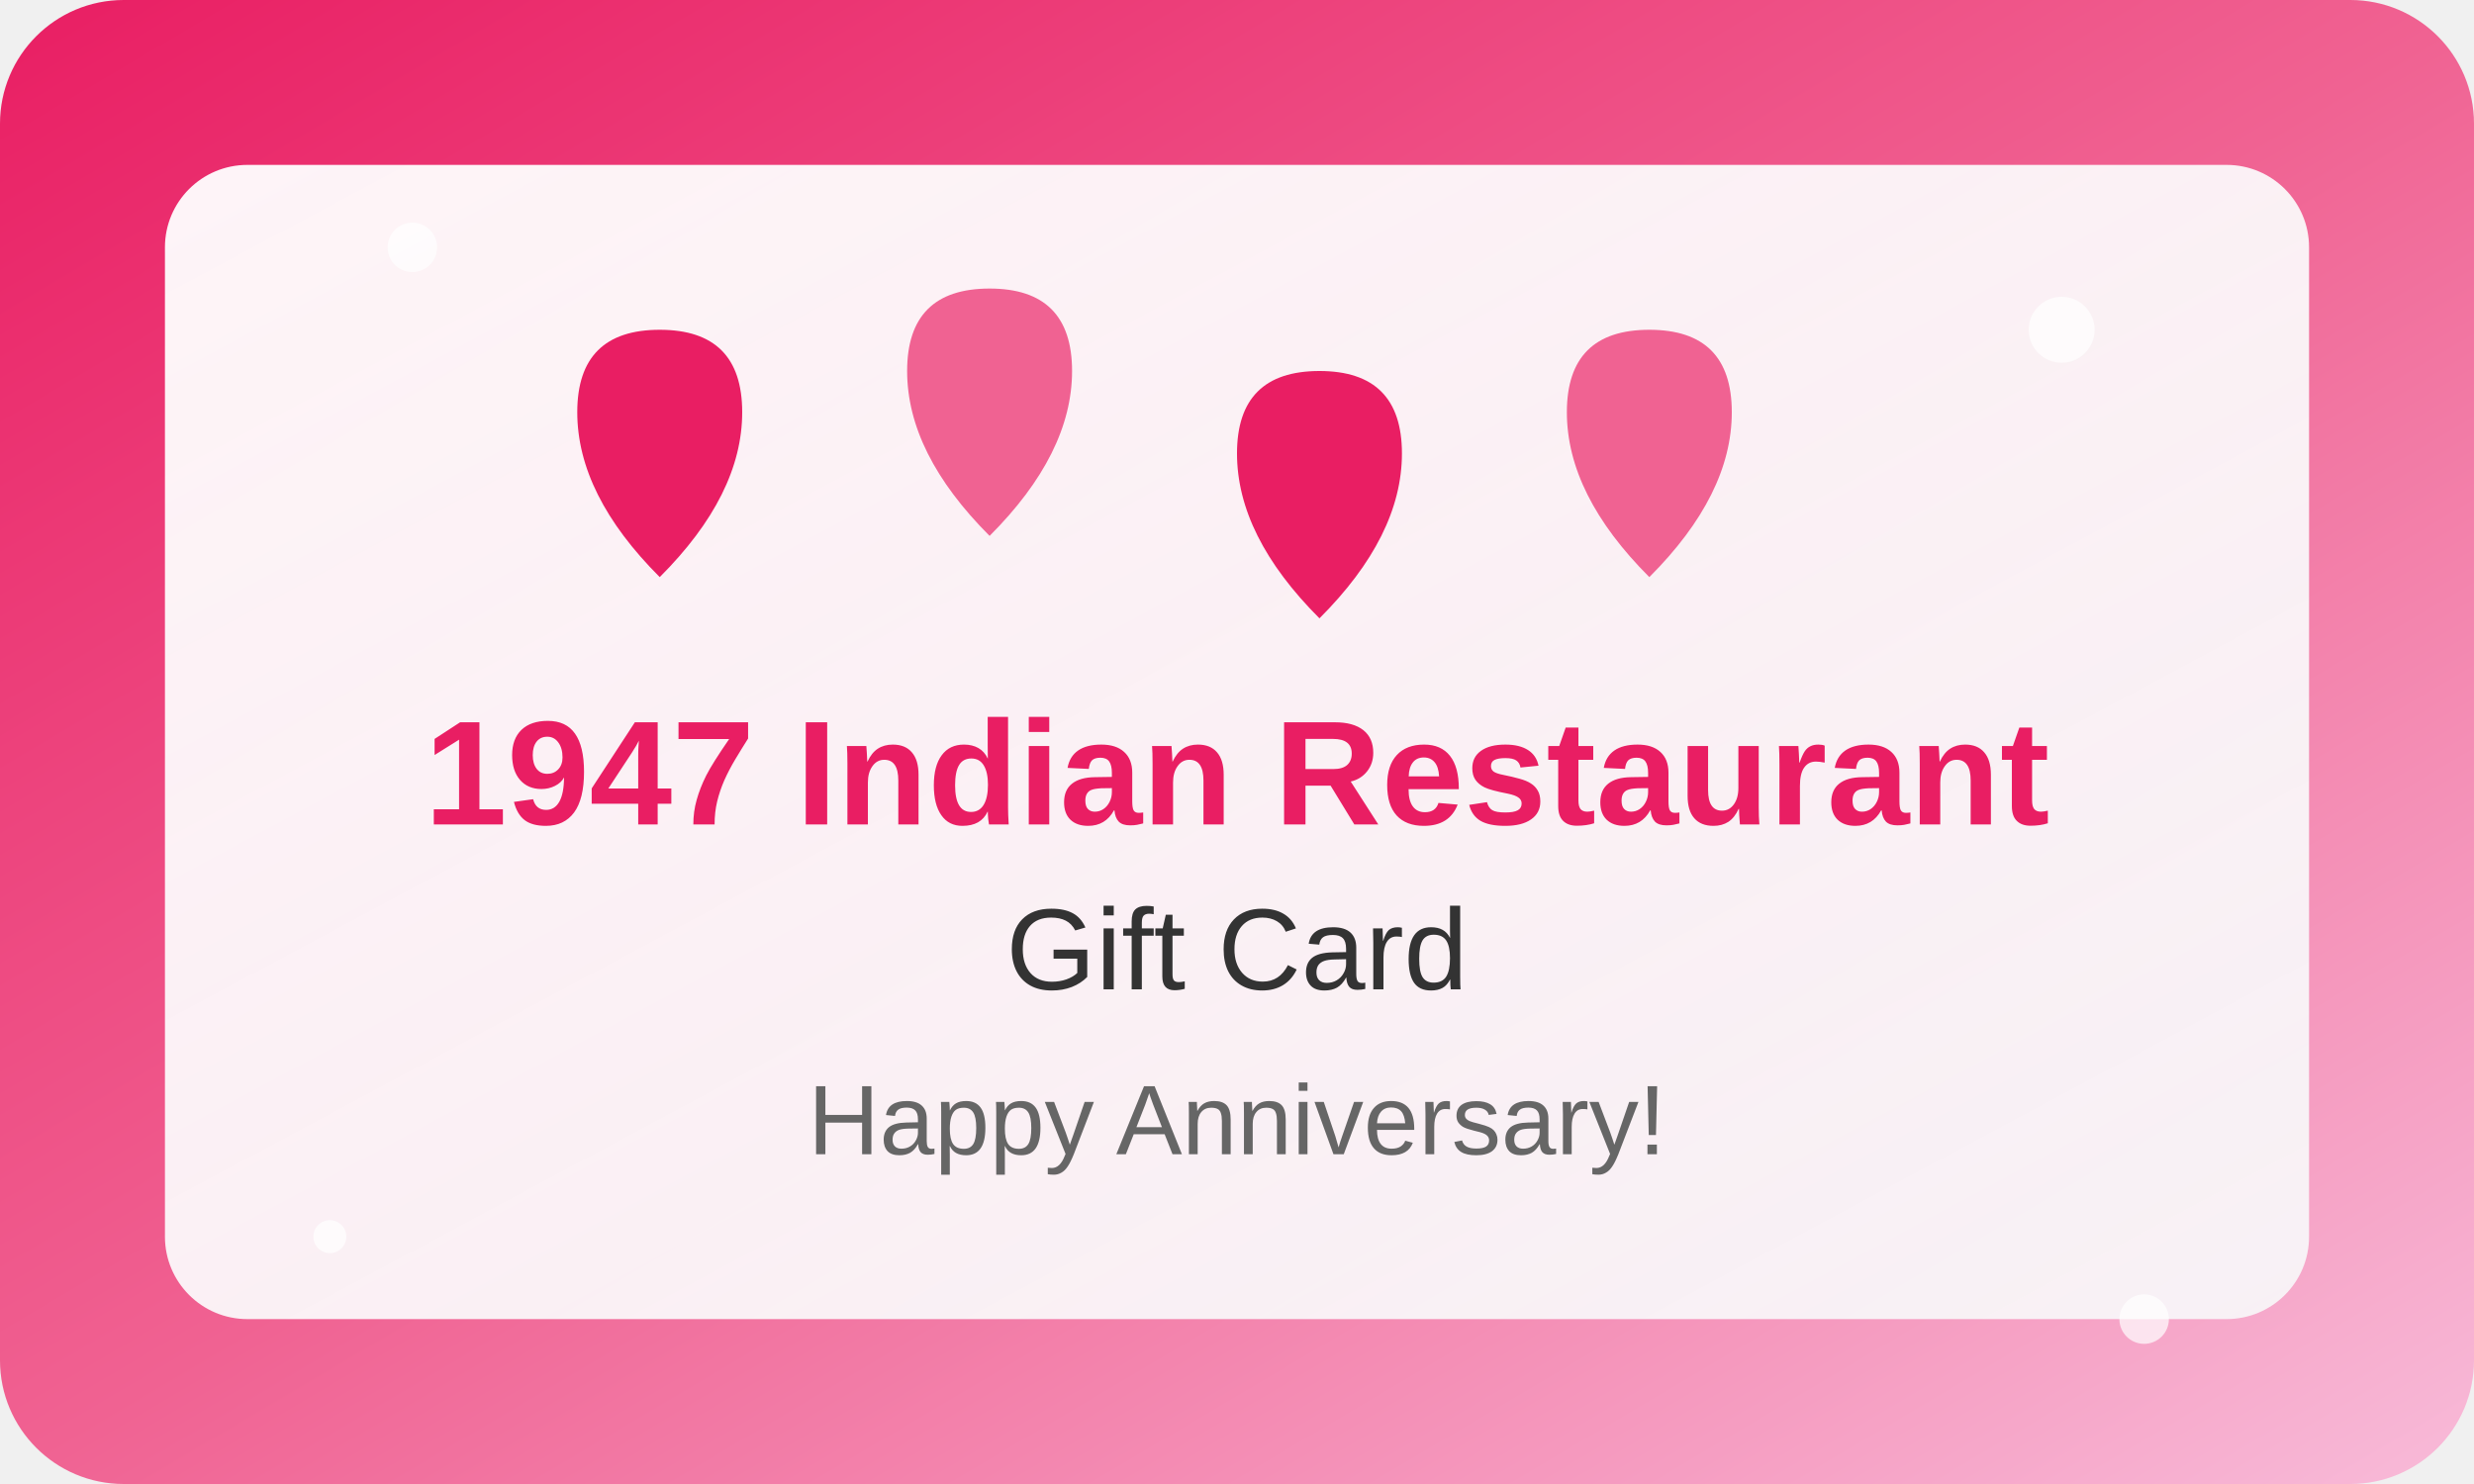
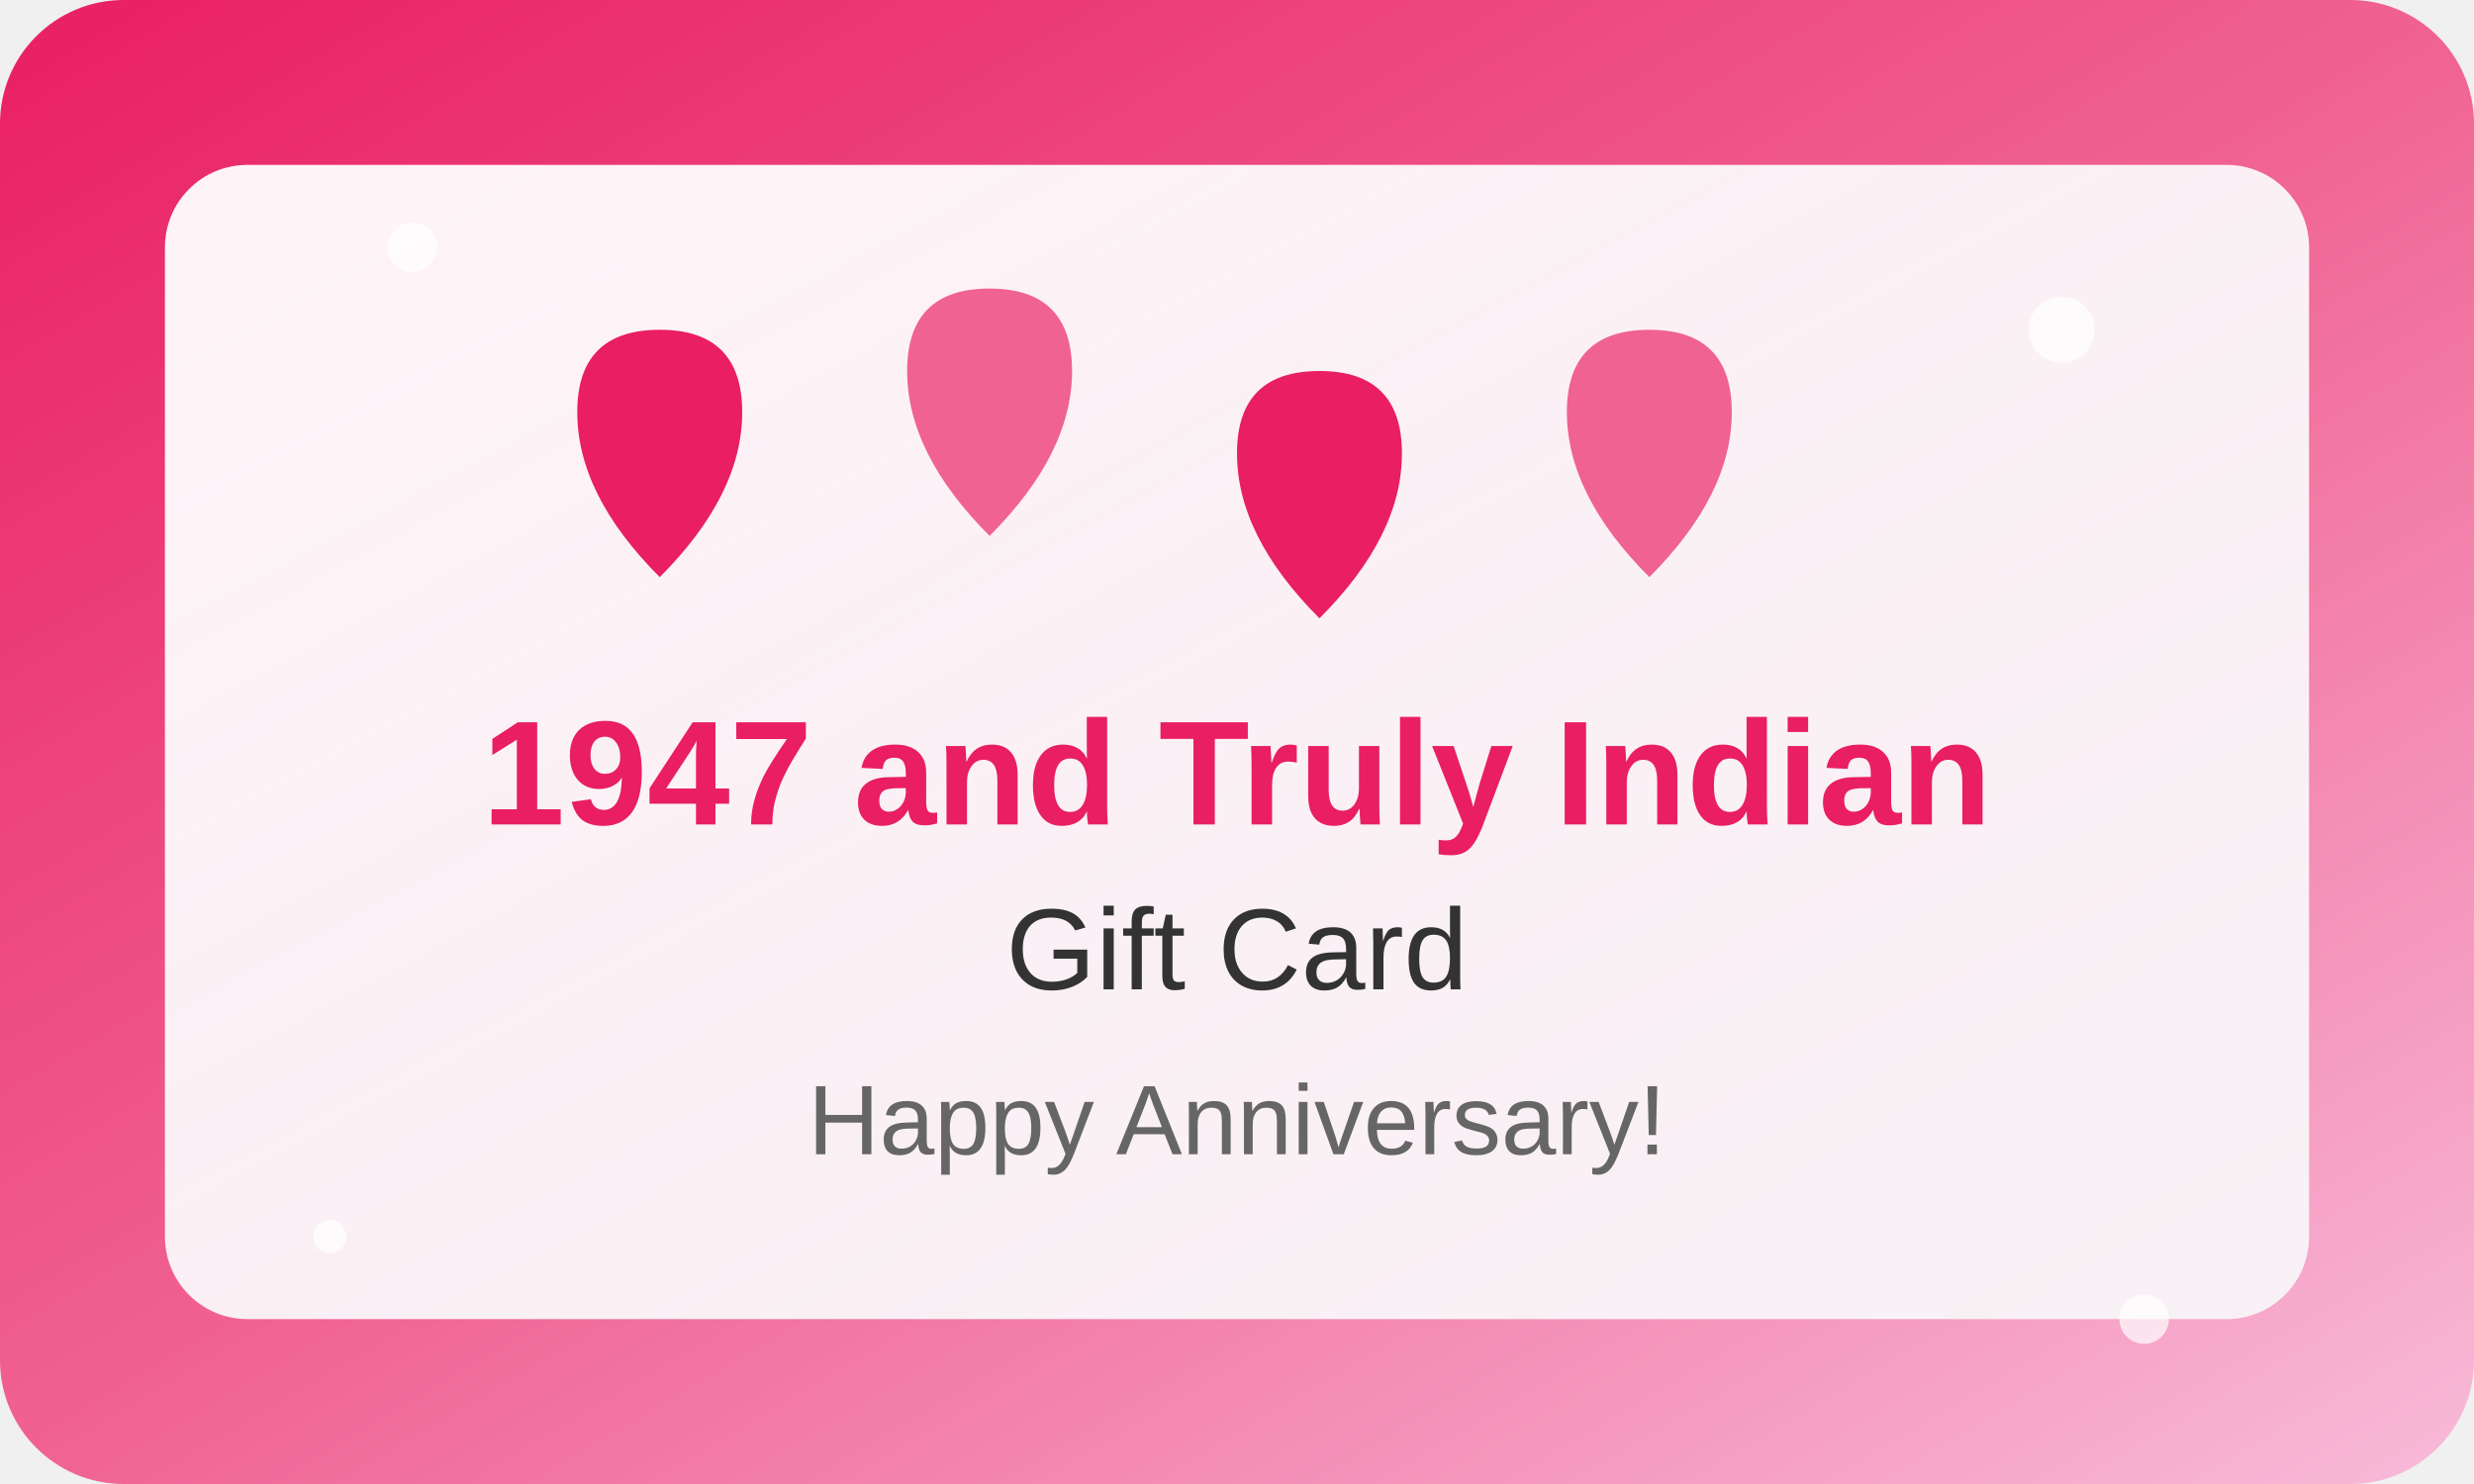
<svg xmlns="http://www.w3.org/2000/svg" width="300" height="180" viewBox="0 0 300 180">
  <defs>
    <linearGradient id="anniversaryGradient" x1="0%" y1="0%" x2="100%" y2="100%">
      <stop offset="0%" style="stop-color:#e91e63;stop-opacity:1" />
      <stop offset="50%" style="stop-color:#f06292;stop-opacity:1" />
      <stop offset="100%" style="stop-color:#f8bbd9;stop-opacity:1" />
    </linearGradient>
    <linearGradient id="cardGradient2" x1="0%" y1="0%" x2="100%" y2="100%">
      <stop offset="0%" style="stop-color:#ffffff;stop-opacity:0.95" />
      <stop offset="100%" style="stop-color:#f8f9fa;stop-opacity:0.9" />
    </linearGradient>
  </defs>
  <rect width="300" height="180" fill="url(#anniversaryGradient)" rx="15" ry="15" />
  <rect x="20" y="20" width="260" height="140" fill="url(#cardGradient2)" rx="10" ry="10" />
  <path d="M70 50 Q70 40 80 40 Q90 40 90 50 Q90 60 80 70 Q70 60 70 50" fill="#e91e63" />
  <path d="M110 45 Q110 35 120 35 Q130 35 130 45 Q130 55 120 65 Q110 55 110 45" fill="#f06292" />
  <path d="M150 55 Q150 45 160 45 Q170 45 170 55 Q170 65 160 75 Q150 65 150 55" fill="#e91e63" />
  <path d="M190 50 Q190 40 200 40 Q210 40 210 50 Q210 60 200 70 Q190 60 190 50" fill="#f06292" />
-   <text x="150" y="100" text-anchor="middle" font-family="Arial, sans-serif" font-size="18" font-weight="bold" fill="#e91e63">1947 Indian Restaurant</text>
+   <text x="150" y="100" text-anchor="middle" font-family="Arial, sans-serif" font-size="18" font-weight="bold" fill="#e91e63">1947 and Truly Indian</text>
  <text x="150" y="120" text-anchor="middle" font-family="Arial, sans-serif" font-size="14" fill="#333">Gift Card</text>
  <text x="150" y="140" text-anchor="middle" font-family="Arial, sans-serif" font-size="12" fill="#666">Happy Anniversary!</text>
  <circle cx="50" cy="30" r="3" fill="#ffffff" opacity="0.7" />
  <circle cx="250" cy="40" r="4" fill="#ffffff" opacity="0.7" />
  <circle cx="40" cy="150" r="2" fill="#ffffff" opacity="0.7" />
  <circle cx="260" cy="160" r="3" fill="#ffffff" opacity="0.7" />
</svg>
